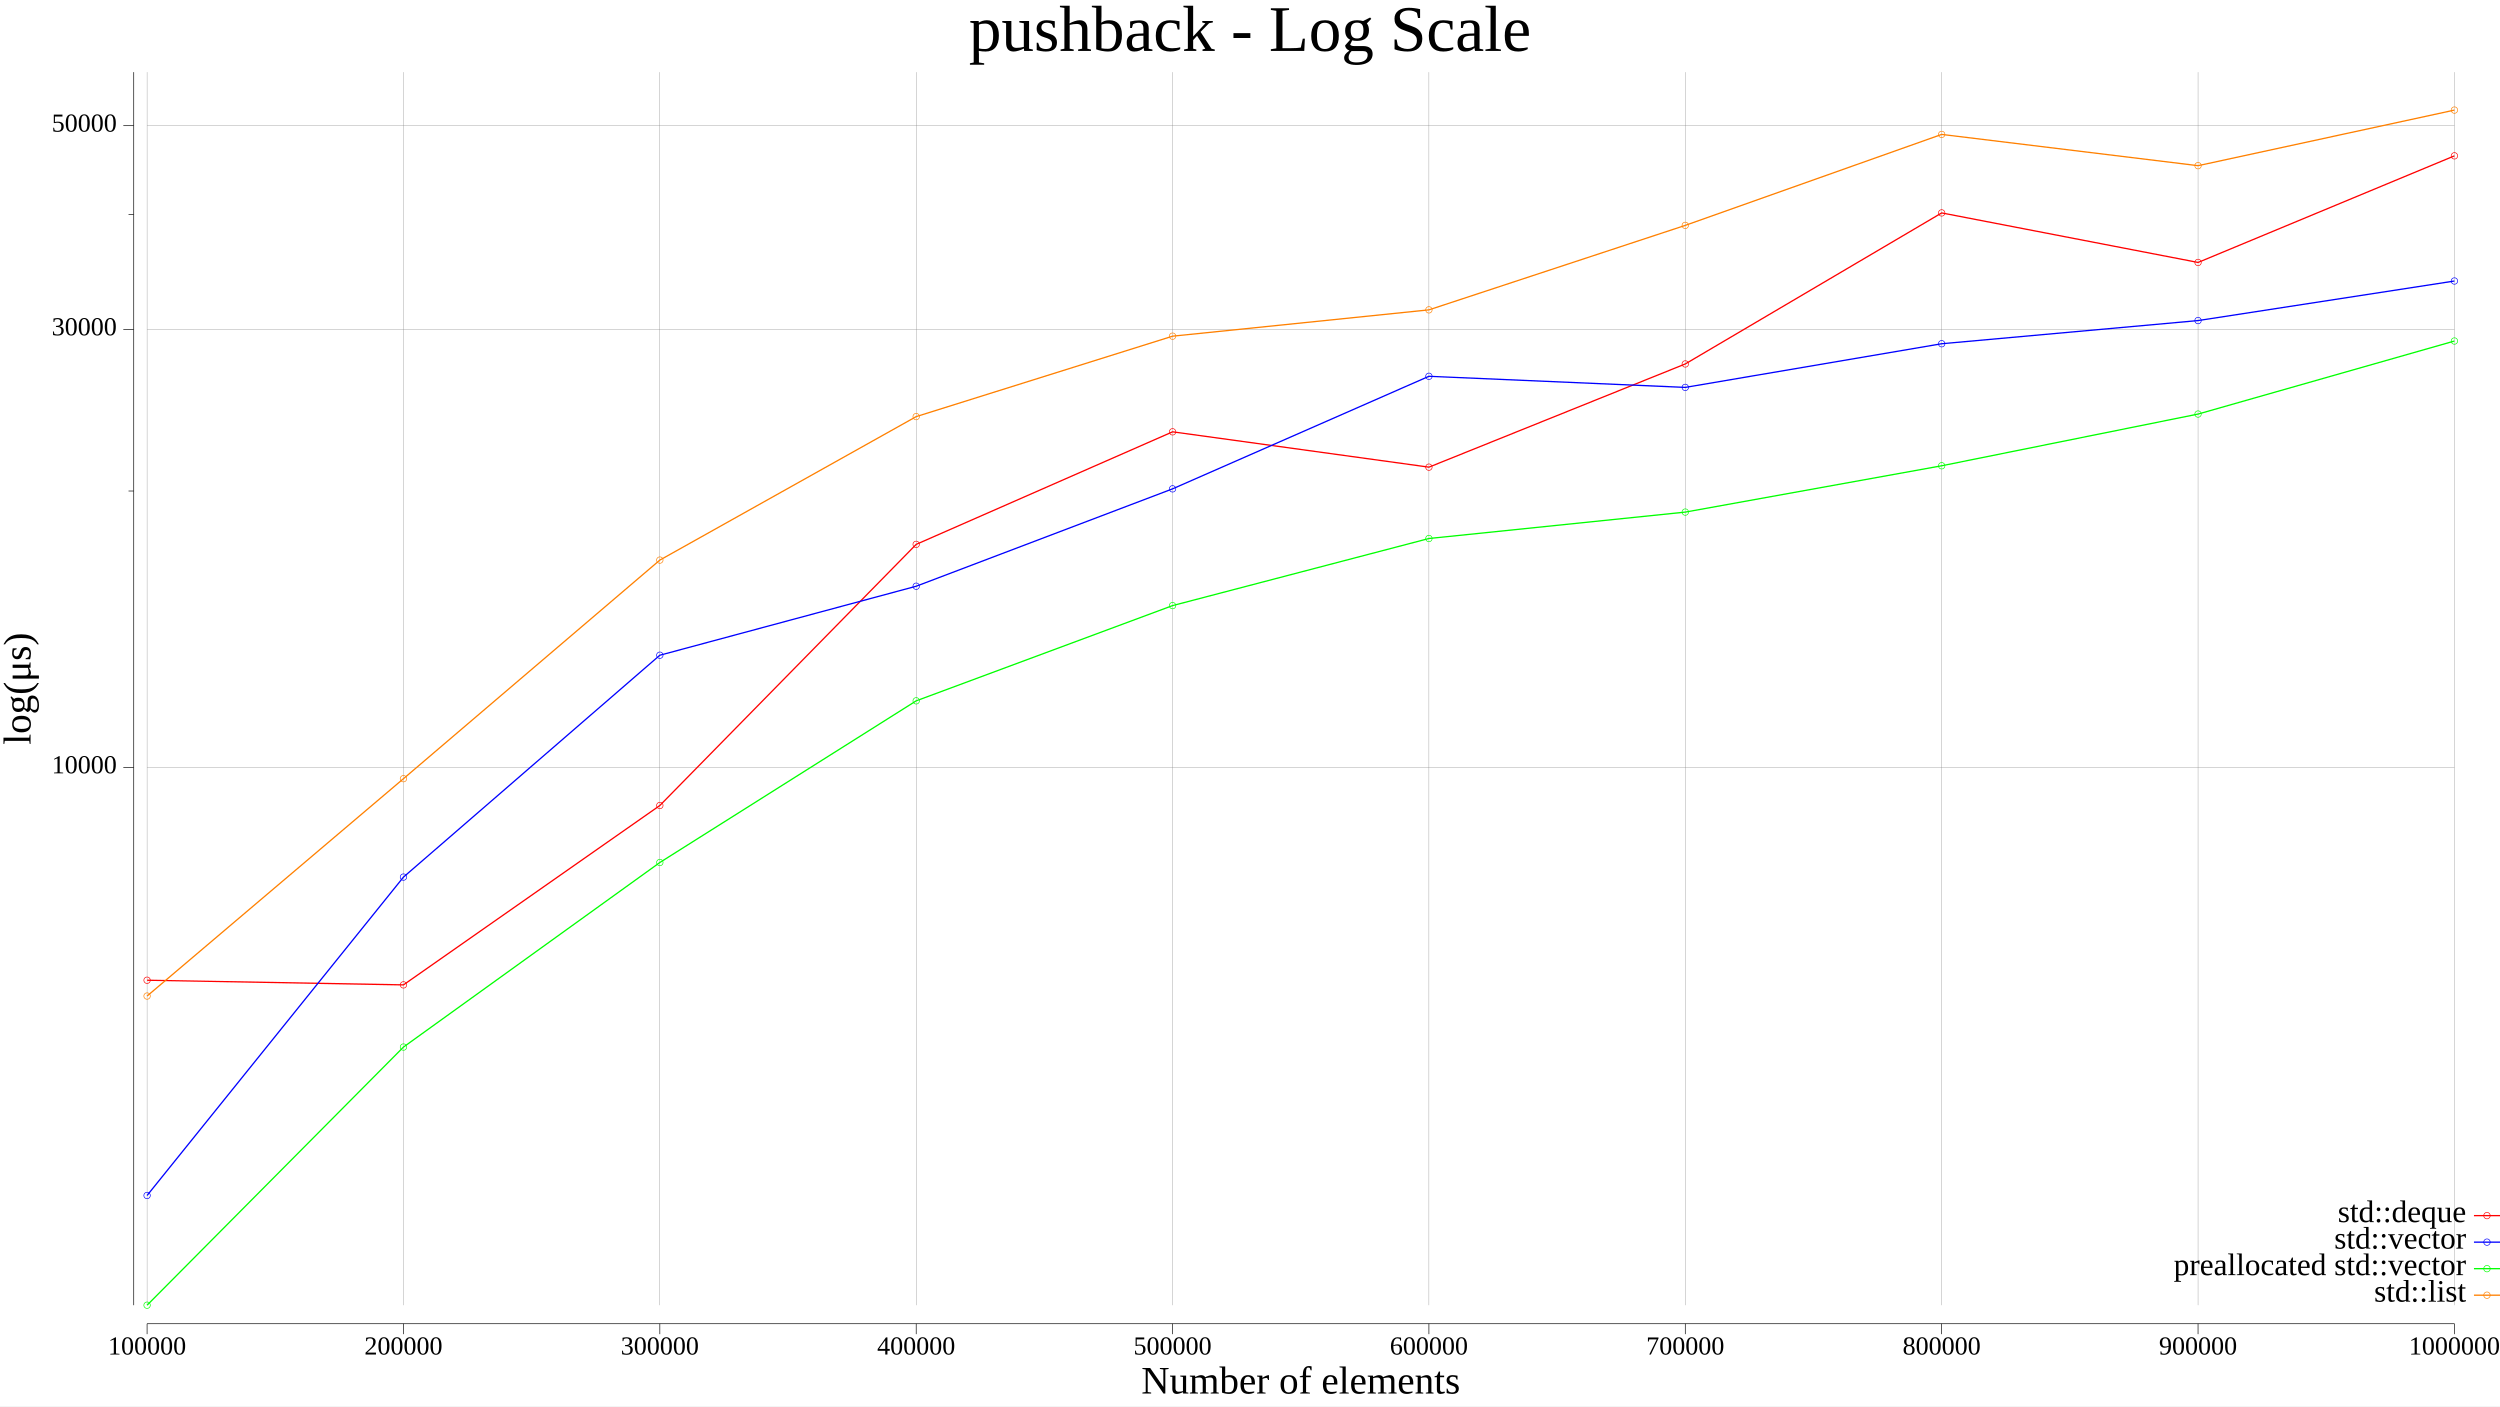
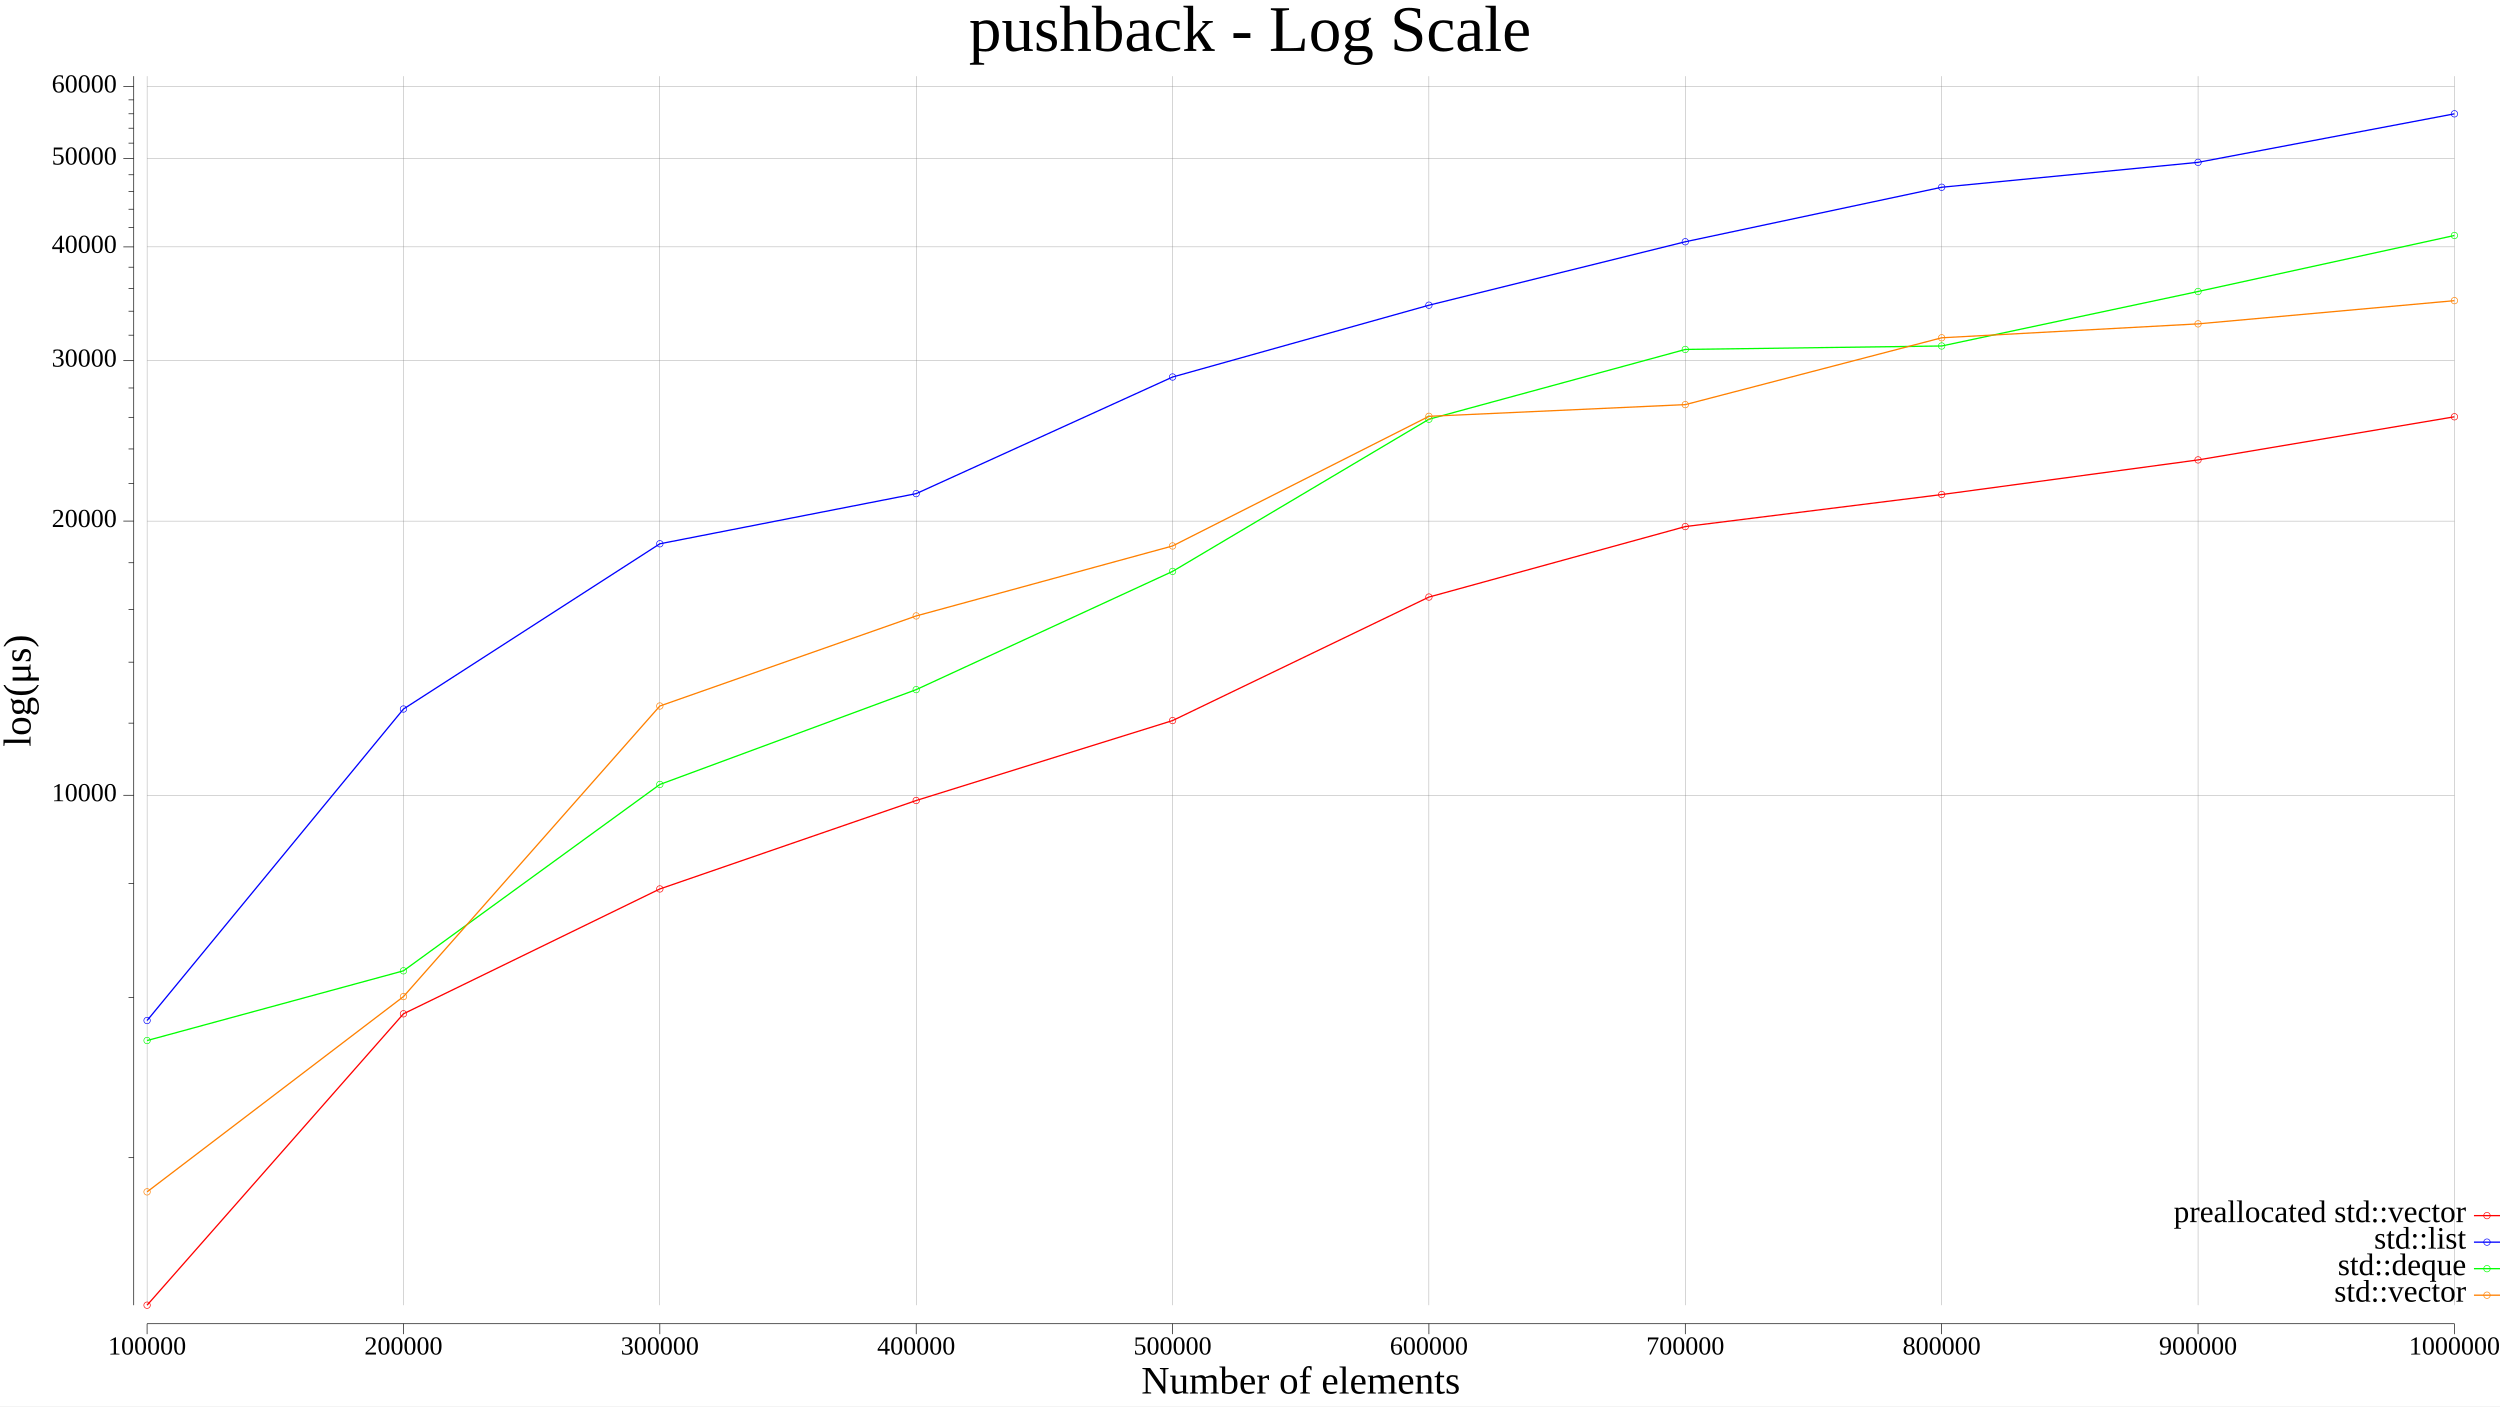
<svg xmlns="http://www.w3.org/2000/svg" width="1920pt" height="1080pt" viewBox="0 0 1920 1080">
  <g transform="scale(1, -1) translate(0, -1080)">
    <path d="M0,0L1920,0L1920,1080L0,1080Z" style="fill:#FFFFFF" />
    <text x="744.09" y="-1040.9" transform="scale(1, -1)" style="font-family:Liberation Serif;font-variant:normal;font-weight:normal;font-style:normal;font-size:50px">pushback - Log Scale</text>
    <text x="876.52" y="-9.756" transform="scale(1, -1)" style="font-family:Liberation Serif;font-variant:normal;font-weight:normal;font-style:normal;font-size:30px">Number of elements</text>
    <text x="82.962" y="-39.727" transform="scale(1, -1)" style="font-family:Liberation Serif;font-variant:normal;font-weight:normal;font-style:normal;font-size:20px">100000</text>
    <text x="279.86" y="-39.727" transform="scale(1, -1)" style="font-family:Liberation Serif;font-variant:normal;font-weight:normal;font-style:normal;font-size:20px">200000</text>
    <text x="476.75" y="-39.727" transform="scale(1, -1)" style="font-family:Liberation Serif;font-variant:normal;font-weight:normal;font-style:normal;font-size:20px">300000</text>
    <text x="673.64" y="-39.727" transform="scale(1, -1)" style="font-family:Liberation Serif;font-variant:normal;font-weight:normal;font-style:normal;font-size:20px">400000</text>
    <text x="870.53" y="-39.727" transform="scale(1, -1)" style="font-family:Liberation Serif;font-variant:normal;font-weight:normal;font-style:normal;font-size:20px">500000</text>
    <text x="1067.4" y="-39.727" transform="scale(1, -1)" style="font-family:Liberation Serif;font-variant:normal;font-weight:normal;font-style:normal;font-size:20px">600000</text>
    <text x="1264.3" y="-39.727" transform="scale(1, -1)" style="font-family:Liberation Serif;font-variant:normal;font-weight:normal;font-style:normal;font-size:20px">700000</text>
    <text x="1461.2" y="-39.727" transform="scale(1, -1)" style="font-family:Liberation Serif;font-variant:normal;font-weight:normal;font-style:normal;font-size:20px">800000</text>
    <text x="1658.1" y="-39.727" transform="scale(1, -1)" style="font-family:Liberation Serif;font-variant:normal;font-weight:normal;font-style:normal;font-size:20px">900000</text>
    <text x="1850" y="-39.727" transform="scale(1, -1)" style="font-family:Liberation Serif;font-variant:normal;font-weight:normal;font-style:normal;font-size:20px">1000000</text>
    <path d="M112.96,55.371L112.96,63.371" style="fill:none;stroke:#000000;stroke-width:0.5" />
    <path d="M309.86,55.371L309.86,63.371" style="fill:none;stroke:#000000;stroke-width:0.5" />
    <path d="M506.75,55.371L506.75,63.371" style="fill:none;stroke:#000000;stroke-width:0.5" />
    <path d="M703.64,55.371L703.64,63.371" style="fill:none;stroke:#000000;stroke-width:0.5" />
    <path d="M900.53,55.371L900.53,63.371" style="fill:none;stroke:#000000;stroke-width:0.5" />
    <path d="M1097.4,55.371L1097.4,63.371" style="fill:none;stroke:#000000;stroke-width:0.5" />
    <path d="M1294.3,55.371L1294.3,63.371" style="fill:none;stroke:#000000;stroke-width:0.5" />
    <path d="M1491.2,55.371L1491.2,63.371" style="fill:none;stroke:#000000;stroke-width:0.5" />
    <path d="M1688.1,55.371L1688.1,63.371" style="fill:none;stroke:#000000;stroke-width:0.5" />
    <path d="M1885,55.371L1885,63.371" style="fill:none;stroke:#000000;stroke-width:0.5" />
    <path d="M112.96,63.371L1885,63.371" style="fill:none;stroke:#000000;stroke-width:0.5" />
    <g transform="rotate(90)">
-       <text x="508.08" y="23.467" transform="scale(1, -1)" style="font-family:Liberation Serif;font-variant:normal;font-weight:normal;font-style:normal;font-size:30px">log(μs)</text>
+       <text x="506.54" y="23.467" transform="scale(1, -1)" style="font-family:Liberation Serif;font-variant:normal;font-weight:normal;font-style:normal;font-size:30px">log(μs)</text>
    </g>
-     <text x="39.712" y="-486.1" transform="scale(1, -1)" style="font-family:Liberation Serif;font-variant:normal;font-weight:normal;font-style:normal;font-size:20px">10000</text>
-     <text x="39.712" y="-822.48" transform="scale(1, -1)" style="font-family:Liberation Serif;font-variant:normal;font-weight:normal;font-style:normal;font-size:20px">30000</text>
-     <text x="39.712" y="-978.9" transform="scale(1, -1)" style="font-family:Liberation Serif;font-variant:normal;font-weight:normal;font-style:normal;font-size:20px">50000</text>
-     <path d="M94.712,490.67L102.71,490.67" style="fill:none;stroke:#000000;stroke-width:0.5" />
-     <path d="M94.712,827.05L102.71,827.05" style="fill:none;stroke:#000000;stroke-width:0.5" />
-     <path d="M94.712,983.47L102.71,983.47" style="fill:none;stroke:#000000;stroke-width:0.5" />
-     <path d="M98.712,702.9L102.71,702.9" style="fill:none;stroke:#000000;stroke-width:0.5" />
-     <path d="M98.712,915.14L102.71,915.14" style="fill:none;stroke:#000000;stroke-width:0.5" />
-     <path d="M102.71,77.61L102.71,1024.6" style="fill:none;stroke:#000000;stroke-width:0.5" />
-     <path d="M112.96,77.61L112.96,1024.6" style="fill:none;stroke:#808080;stroke-width:0.25" />
-     <path d="M309.86,77.61L309.86,1024.6" style="fill:none;stroke:#808080;stroke-width:0.25" />
-     <path d="M506.75,77.61L506.75,1024.6" style="fill:none;stroke:#808080;stroke-width:0.25" />
-     <path d="M703.64,77.61L703.64,1024.6" style="fill:none;stroke:#808080;stroke-width:0.25" />
-     <path d="M900.53,77.61L900.53,1024.6" style="fill:none;stroke:#808080;stroke-width:0.25" />
-     <path d="M1097.4,77.61L1097.4,1024.6" style="fill:none;stroke:#808080;stroke-width:0.25" />
-     <path d="M1294.3,77.61L1294.3,1024.6" style="fill:none;stroke:#808080;stroke-width:0.25" />
-     <path d="M1491.2,77.61L1491.2,1024.6" style="fill:none;stroke:#808080;stroke-width:0.25" />
-     <path d="M1688.1,77.61L1688.1,1024.6" style="fill:none;stroke:#808080;stroke-width:0.25" />
-     <path d="M1885,77.61L1885,1024.6" style="fill:none;stroke:#808080;stroke-width:0.25" />
-     <path d="M112.96,490.67L1885,490.67" style="fill:none;stroke:#808080;stroke-width:0.25" />
-     <path d="M112.96,827.05L1885,827.05" style="fill:none;stroke:#808080;stroke-width:0.25" />
-     <path d="M112.96,983.47L1885,983.47" style="fill:none;stroke:#808080;stroke-width:0.25" />
-     <path d="M112.96,327.18L309.86,323.61L506.75,461.38L703.64,661.93L900.53,748.36L1097.4,721.22L1294.3,800.49L1491.2,916.48L1688.1,878.44L1885,960.31" style="fill:none;stroke:#FF0000" />
-     <path d="M115.46,327.18A2.5,2.5 0 1 1 110.46,327.18A2.5,2.5 0 1 1 115.46,327.18Z" style="fill:none;stroke:#FF0000;stroke-width:0.5" />
-     <path d="M312.36,323.61A2.5,2.5 0 1 1 307.36,323.61A2.5,2.5 0 1 1 312.36,323.61Z" style="fill:none;stroke:#FF0000;stroke-width:0.5" />
-     <path d="M509.25,461.38A2.5,2.5 0 1 1 504.25,461.38A2.5,2.5 0 1 1 509.25,461.38Z" style="fill:none;stroke:#FF0000;stroke-width:0.5" />
-     <path d="M706.14,661.93A2.5,2.5 0 1 1 701.14,661.93A2.5,2.5 0 1 1 706.14,661.93Z" style="fill:none;stroke:#FF0000;stroke-width:0.5" />
-     <path d="M903.03,748.36A2.5,2.5 0 1 1 898.03,748.36A2.5,2.5 0 1 1 903.03,748.36Z" style="fill:none;stroke:#FF0000;stroke-width:0.5" />
-     <path d="M1099.9,721.22A2.5,2.5 0 1 1 1094.9,721.22A2.5,2.5 0 1 1 1099.9,721.22Z" style="fill:none;stroke:#FF0000;stroke-width:0.5" />
-     <path d="M1296.8,800.49A2.5,2.5 0 1 1 1291.8,800.49A2.5,2.5 0 1 1 1296.8,800.49Z" style="fill:none;stroke:#FF0000;stroke-width:0.5" />
-     <path d="M1493.7,916.48A2.5,2.5 0 1 1 1488.7,916.48A2.5,2.5 0 1 1 1493.7,916.48Z" style="fill:none;stroke:#FF0000;stroke-width:0.5" />
-     <path d="M1690.6,878.44A2.5,2.5 0 1 1 1685.6,878.44A2.5,2.5 0 1 1 1690.6,878.44Z" style="fill:none;stroke:#FF0000;stroke-width:0.5" />
-     <path d="M1887.5,960.31A2.5,2.5 0 1 1 1882.5,960.31A2.5,2.5 0 1 1 1887.5,960.31Z" style="fill:none;stroke:#FF0000;stroke-width:0.5" />
-     <path d="M112.96,161.87L309.86,406.39L506.75,576.79L703.64,629.78L900.53,704.57L1097.4,791L1294.3,782.48L1491.2,816.01L1688.1,833.8L1885,864.18" style="fill:none;stroke:#0000FF" />
-     <path d="M115.46,161.87A2.5,2.5 0 1 1 110.46,161.87A2.5,2.5 0 1 1 115.46,161.87Z" style="fill:none;stroke:#0000FF;stroke-width:0.5" />
-     <path d="M312.36,406.39A2.5,2.5 0 1 1 307.36,406.39A2.5,2.5 0 1 1 312.36,406.39Z" style="fill:none;stroke:#0000FF;stroke-width:0.5" />
-     <path d="M509.25,576.79A2.5,2.5 0 1 1 504.25,576.79A2.5,2.5 0 1 1 509.25,576.79Z" style="fill:none;stroke:#0000FF;stroke-width:0.5" />
-     <path d="M706.14,629.78A2.5,2.5 0 1 1 701.14,629.78A2.5,2.5 0 1 1 706.14,629.78Z" style="fill:none;stroke:#0000FF;stroke-width:0.5" />
-     <path d="M903.03,704.57A2.5,2.5 0 1 1 898.03,704.57A2.5,2.5 0 1 1 903.03,704.57Z" style="fill:none;stroke:#0000FF;stroke-width:0.5" />
-     <path d="M1099.9,791A2.5,2.5 0 1 1 1094.9,791A2.5,2.5 0 1 1 1099.9,791Z" style="fill:none;stroke:#0000FF;stroke-width:0.5" />
-     <path d="M1296.8,782.48A2.5,2.5 0 1 1 1291.8,782.48A2.5,2.5 0 1 1 1296.8,782.48Z" style="fill:none;stroke:#0000FF;stroke-width:0.5" />
-     <path d="M1493.7,816.01A2.5,2.5 0 1 1 1488.7,816.01A2.5,2.5 0 1 1 1493.7,816.01Z" style="fill:none;stroke:#0000FF;stroke-width:0.5" />
-     <path d="M1690.6,833.8A2.5,2.5 0 1 1 1685.6,833.8A2.5,2.5 0 1 1 1690.6,833.8Z" style="fill:none;stroke:#0000FF;stroke-width:0.5" />
-     <path d="M1887.5,864.18A2.5,2.5 0 1 1 1882.5,864.18A2.5,2.5 0 1 1 1887.5,864.18Z" style="fill:none;stroke:#0000FF;stroke-width:0.5" />
-     <path d="M112.96,77.61L309.86,275.85L506.75,417.6L703.64,541.76L900.53,614.9L1097.4,666.43L1294.3,686.71L1491.2,722.29L1688.1,762L1885,818.09" style="fill:none;stroke:#00FF00" />
-     <path d="M115.46,77.61A2.5,2.5 0 1 1 110.46,77.61A2.5,2.5 0 1 1 115.46,77.61Z" style="fill:none;stroke:#00FF00;stroke-width:0.5" />
-     <path d="M312.36,275.85A2.5,2.5 0 1 1 307.36,275.85A2.5,2.5 0 1 1 312.36,275.85Z" style="fill:none;stroke:#00FF00;stroke-width:0.5" />
-     <path d="M509.25,417.6A2.5,2.5 0 1 1 504.25,417.6A2.5,2.5 0 1 1 509.25,417.6Z" style="fill:none;stroke:#00FF00;stroke-width:0.5" />
-     <path d="M706.14,541.76A2.5,2.5 0 1 1 701.14,541.76A2.5,2.5 0 1 1 706.14,541.76Z" style="fill:none;stroke:#00FF00;stroke-width:0.5" />
-     <path d="M903.03,614.9A2.5,2.5 0 1 1 898.03,614.9A2.5,2.5 0 1 1 903.03,614.9Z" style="fill:none;stroke:#00FF00;stroke-width:0.5" />
-     <path d="M1099.9,666.43A2.5,2.5 0 1 1 1094.9,666.43A2.5,2.5 0 1 1 1099.9,666.43Z" style="fill:none;stroke:#00FF00;stroke-width:0.5" />
-     <path d="M1296.8,686.71A2.5,2.5 0 1 1 1291.8,686.71A2.5,2.5 0 1 1 1296.8,686.71Z" style="fill:none;stroke:#00FF00;stroke-width:0.5" />
-     <path d="M1493.7,722.29A2.5,2.5 0 1 1 1488.7,722.29A2.5,2.5 0 1 1 1493.7,722.29Z" style="fill:none;stroke:#00FF00;stroke-width:0.5" />
-     <path d="M1690.6,762A2.5,2.5 0 1 1 1685.6,762A2.5,2.5 0 1 1 1690.6,762Z" style="fill:none;stroke:#00FF00;stroke-width:0.5" />
-     <path d="M1887.5,818.09A2.5,2.5 0 1 1 1882.5,818.09A2.5,2.5 0 1 1 1887.5,818.09Z" style="fill:none;stroke:#00FF00;stroke-width:0.5" />
-     <path d="M112.96,315.04L309.86,481.97L506.75,649.85L703.64,760.05L900.53,821.82L1097.4,842.03L1294.3,906.92L1491.2,976.77L1688.1,952.76L1885,995.45" style="fill:none;stroke:#FF8000" />
-     <path d="M115.46,315.04A2.5,2.5 0 1 1 110.46,315.04A2.5,2.5 0 1 1 115.46,315.04Z" style="fill:none;stroke:#FF8000;stroke-width:0.5" />
-     <path d="M312.36,481.97A2.5,2.5 0 1 1 307.36,481.97A2.5,2.5 0 1 1 312.36,481.97Z" style="fill:none;stroke:#FF8000;stroke-width:0.5" />
-     <path d="M509.25,649.85A2.5,2.5 0 1 1 504.25,649.85A2.5,2.5 0 1 1 509.25,649.85Z" style="fill:none;stroke:#FF8000;stroke-width:0.5" />
-     <path d="M706.14,760.05A2.5,2.5 0 1 1 701.14,760.05A2.5,2.5 0 1 1 706.14,760.05Z" style="fill:none;stroke:#FF8000;stroke-width:0.5" />
-     <path d="M903.03,821.82A2.5,2.5 0 1 1 898.03,821.82A2.5,2.5 0 1 1 903.03,821.82Z" style="fill:none;stroke:#FF8000;stroke-width:0.5" />
-     <path d="M1099.9,842.03A2.5,2.5 0 1 1 1094.9,842.03A2.5,2.5 0 1 1 1099.9,842.03Z" style="fill:none;stroke:#FF8000;stroke-width:0.5" />
-     <path d="M1296.8,906.92A2.5,2.5 0 1 1 1291.8,906.92A2.5,2.5 0 1 1 1296.8,906.92Z" style="fill:none;stroke:#FF8000;stroke-width:0.5" />
-     <path d="M1493.7,976.77A2.5,2.5 0 1 1 1488.7,976.77A2.5,2.5 0 1 1 1493.7,976.77Z" style="fill:none;stroke:#FF8000;stroke-width:0.5" />
-     <path d="M1690.6,952.76A2.5,2.5 0 1 1 1685.6,952.76A2.5,2.5 0 1 1 1690.6,952.76Z" style="fill:none;stroke:#FF8000;stroke-width:0.5" />
-     <path d="M1887.5,995.45A2.5,2.5 0 1 1 1882.5,995.45A2.5,2.5 0 1 1 1887.5,995.45Z" style="fill:none;stroke:#FF8000;stroke-width:0.5" />
+     <text x="39.712" y="-464.67" transform="scale(1, -1)" style="font-family:Liberation Serif;font-variant:normal;font-weight:normal;font-style:normal;font-size:20px">10000</text>
+     <text x="39.712" y="-675.24" transform="scale(1, -1)" style="font-family:Liberation Serif;font-variant:normal;font-weight:normal;font-style:normal;font-size:20px">20000</text>
+     <text x="39.712" y="-798.42" transform="scale(1, -1)" style="font-family:Liberation Serif;font-variant:normal;font-weight:normal;font-style:normal;font-size:20px">30000</text>
+     <text x="39.712" y="-885.81" transform="scale(1, -1)" style="font-family:Liberation Serif;font-variant:normal;font-weight:normal;font-style:normal;font-size:20px">40000</text>
+     <text x="39.712" y="-953.6" transform="scale(1, -1)" style="font-family:Liberation Serif;font-variant:normal;font-weight:normal;font-style:normal;font-size:20px">50000</text>
+     <text x="39.712" y="-1009" transform="scale(1, -1)" style="font-family:Liberation Serif;font-variant:normal;font-weight:normal;font-style:normal;font-size:20px">60000</text>
+     <path d="M94.712,469.24L102.71,469.24" style="fill:none;stroke:#000000;stroke-width:0.5" />
+     <path d="M94.712,679.81L102.71,679.81" style="fill:none;stroke:#000000;stroke-width:0.5" />
+     <path d="M94.712,802.99L102.71,802.99" style="fill:none;stroke:#000000;stroke-width:0.5" />
+     <path d="M94.712,890.38L102.71,890.38" style="fill:none;stroke:#000000;stroke-width:0.5" />
+     <path d="M94.712,958.17L102.71,958.17" style="fill:none;stroke:#000000;stroke-width:0.5" />
+     <path d="M94.712,1013.6L102.71,1013.6" style="fill:none;stroke:#000000;stroke-width:0.5" />
+     <path d="M98.712,190.89L102.71,190.89" style="fill:none;stroke:#000000;stroke-width:0.5" />
+     <path d="M98.712,314.06L102.71,314.06" style="fill:none;stroke:#000000;stroke-width:0.5" />
+     <path d="M98.712,401.45L102.71,401.45" style="fill:none;stroke:#000000;stroke-width:0.5" />
+     <path d="M98.712,524.63L102.71,524.63" style="fill:none;stroke:#000000;stroke-width:0.5" />
+     <path d="M98.712,571.46L102.71,571.46" style="fill:none;stroke:#000000;stroke-width:0.5" />
+     <path d="M98.712,612.02L102.71,612.02" style="fill:none;stroke:#000000;stroke-width:0.5" />
+     <path d="M98.712,647.8L102.71,647.8" style="fill:none;stroke:#000000;stroke-width:0.5" />
+     <path d="M98.712,708.76L102.71,708.76" style="fill:none;stroke:#000000;stroke-width:0.5" />
+     <path d="M98.712,735.2L102.71,735.2" style="fill:none;stroke:#000000;stroke-width:0.5" />
+     <path d="M98.712,759.51L102.71,759.51" style="fill:none;stroke:#000000;stroke-width:0.5" />
+     <path d="M98.712,782.03L102.71,782.03" style="fill:none;stroke:#000000;stroke-width:0.5" />
+     <path d="M98.712,822.59L102.71,822.59" style="fill:none;stroke:#000000;stroke-width:0.5" />
+     <path d="M98.712,841.01L102.71,841.01" style="fill:none;stroke:#000000;stroke-width:0.5" />
+     <path d="M98.712,858.37L102.71,858.37" style="fill:none;stroke:#000000;stroke-width:0.5" />
+     <path d="M98.712,874.8L102.71,874.8" style="fill:none;stroke:#000000;stroke-width:0.5" />
+     <path d="M98.712,905.2L102.71,905.2" style="fill:none;stroke:#000000;stroke-width:0.5" />
+     <path d="M98.712,919.33L102.71,919.33" style="fill:none;stroke:#000000;stroke-width:0.5" />
+     <path d="M98.712,932.84L102.71,932.84" style="fill:none;stroke:#000000;stroke-width:0.5" />
+     <path d="M98.712,945.77L102.71,945.77" style="fill:none;stroke:#000000;stroke-width:0.5" />
+     <path d="M98.712,970.08L102.71,970.08" style="fill:none;stroke:#000000;stroke-width:0.5" />
+     <path d="M98.712,981.55L102.71,981.55" style="fill:none;stroke:#000000;stroke-width:0.5" />
+     <path d="M98.712,992.6L102.71,992.6" style="fill:none;stroke:#000000;stroke-width:0.5" />
+     <path d="M98.712,1003.3L102.71,1003.3" style="fill:none;stroke:#000000;stroke-width:0.5" />
+     <path d="M102.71,77.61L102.71,1021.5" style="fill:none;stroke:#000000;stroke-width:0.5" />
+     <path d="M112.96,77.61L112.96,1021.5" style="fill:none;stroke:#808080;stroke-width:0.25" />
+     <path d="M309.86,77.61L309.86,1021.5" style="fill:none;stroke:#808080;stroke-width:0.25" />
+     <path d="M506.75,77.61L506.75,1021.5" style="fill:none;stroke:#808080;stroke-width:0.25" />
+     <path d="M703.64,77.61L703.64,1021.5" style="fill:none;stroke:#808080;stroke-width:0.25" />
+     <path d="M900.53,77.61L900.53,1021.5" style="fill:none;stroke:#808080;stroke-width:0.25" />
+     <path d="M1097.4,77.61L1097.4,1021.5" style="fill:none;stroke:#808080;stroke-width:0.25" />
+     <path d="M1294.3,77.61L1294.3,1021.5" style="fill:none;stroke:#808080;stroke-width:0.25" />
+     <path d="M1491.2,77.61L1491.2,1021.5" style="fill:none;stroke:#808080;stroke-width:0.25" />
+     <path d="M1688.1,77.61L1688.1,1021.5" style="fill:none;stroke:#808080;stroke-width:0.25" />
+     <path d="M1885,77.61L1885,1021.5" style="fill:none;stroke:#808080;stroke-width:0.25" />
+     <path d="M112.96,469.24L1885,469.24" style="fill:none;stroke:#808080;stroke-width:0.25" />
+     <path d="M112.96,679.81L1885,679.81" style="fill:none;stroke:#808080;stroke-width:0.25" />
+     <path d="M112.96,802.99L1885,802.99" style="fill:none;stroke:#808080;stroke-width:0.25" />
+     <path d="M112.96,890.38L1885,890.38" style="fill:none;stroke:#808080;stroke-width:0.25" />
+     <path d="M112.96,958.17L1885,958.17" style="fill:none;stroke:#808080;stroke-width:0.25" />
+     <path d="M112.96,1013.6L1885,1013.6" style="fill:none;stroke:#808080;stroke-width:0.25" />
+     <path d="M112.96,77.61L309.86,301.4L506.75,397.29L703.64,465.21L900.53,526.6L1097.4,621.46L1294.3,675.59L1491.2,700.18L1688.1,726.79L1885,759.91" style="fill:none;stroke:#FF0000" />
+     <path d="M115.46,77.61A2.5,2.5 0 1 1 110.46,77.61A2.5,2.5 0 1 1 115.46,77.61Z" style="fill:none;stroke:#FF0000;stroke-width:0.5" />
+     <path d="M312.36,301.4A2.5,2.5 0 1 1 307.36,301.4A2.5,2.5 0 1 1 312.36,301.4Z" style="fill:none;stroke:#FF0000;stroke-width:0.5" />
+     <path d="M509.25,397.29A2.5,2.5 0 1 1 504.25,397.29A2.5,2.5 0 1 1 509.25,397.29Z" style="fill:none;stroke:#FF0000;stroke-width:0.5" />
+     <path d="M706.14,465.21A2.5,2.5 0 1 1 701.14,465.21A2.5,2.5 0 1 1 706.14,465.21Z" style="fill:none;stroke:#FF0000;stroke-width:0.5" />
+     <path d="M903.03,526.6A2.5,2.5 0 1 1 898.03,526.6A2.5,2.5 0 1 1 903.03,526.6Z" style="fill:none;stroke:#FF0000;stroke-width:0.5" />
+     <path d="M1099.9,621.46A2.5,2.5 0 1 1 1094.9,621.46A2.5,2.5 0 1 1 1099.9,621.46Z" style="fill:none;stroke:#FF0000;stroke-width:0.5" />
+     <path d="M1296.8,675.59A2.5,2.5 0 1 1 1291.8,675.59A2.5,2.5 0 1 1 1296.8,675.59Z" style="fill:none;stroke:#FF0000;stroke-width:0.5" />
+     <path d="M1493.7,700.18A2.5,2.5 0 1 1 1488.7,700.18A2.5,2.5 0 1 1 1493.7,700.18Z" style="fill:none;stroke:#FF0000;stroke-width:0.5" />
+     <path d="M1690.6,726.79A2.5,2.5 0 1 1 1685.6,726.79A2.5,2.5 0 1 1 1690.6,726.79Z" style="fill:none;stroke:#FF0000;stroke-width:0.5" />
+     <path d="M1887.5,759.91A2.5,2.5 0 1 1 1882.5,759.91A2.5,2.5 0 1 1 1887.5,759.91Z" style="fill:none;stroke:#FF0000;stroke-width:0.5" />
+     <path d="M112.96,296.23L309.86,535.47L506.75,662.38L703.64,700.89L900.53,790.45L1097.4,845.6L1294.3,894.33L1491.2,936.19L1688.1,955.32L1885,992.59" style="fill:none;stroke:#0000FF" />
+     <path d="M115.46,296.23A2.5,2.5 0 1 1 110.46,296.23A2.5,2.5 0 1 1 115.46,296.23Z" style="fill:none;stroke:#0000FF;stroke-width:0.5" />
+     <path d="M312.36,535.47A2.5,2.5 0 1 1 307.36,535.47A2.5,2.5 0 1 1 312.36,535.47Z" style="fill:none;stroke:#0000FF;stroke-width:0.5" />
+     <path d="M509.25,662.38A2.5,2.5 0 1 1 504.25,662.38A2.5,2.5 0 1 1 509.25,662.38Z" style="fill:none;stroke:#0000FF;stroke-width:0.5" />
+     <path d="M706.14,700.89A2.5,2.5 0 1 1 701.14,700.89A2.5,2.5 0 1 1 706.14,700.89Z" style="fill:none;stroke:#0000FF;stroke-width:0.5" />
+     <path d="M903.03,790.45A2.5,2.5 0 1 1 898.03,790.45A2.5,2.5 0 1 1 903.03,790.45Z" style="fill:none;stroke:#0000FF;stroke-width:0.5" />
+     <path d="M1099.9,845.6A2.5,2.5 0 1 1 1094.9,845.6A2.5,2.5 0 1 1 1099.9,845.6Z" style="fill:none;stroke:#0000FF;stroke-width:0.5" />
+     <path d="M1296.8,894.33A2.5,2.5 0 1 1 1291.8,894.33A2.5,2.5 0 1 1 1296.8,894.33Z" style="fill:none;stroke:#0000FF;stroke-width:0.5" />
+     <path d="M1493.7,936.19A2.5,2.5 0 1 1 1488.7,936.19A2.5,2.5 0 1 1 1493.7,936.19Z" style="fill:none;stroke:#0000FF;stroke-width:0.5" />
+     <path d="M1690.6,955.32A2.5,2.5 0 1 1 1685.6,955.32A2.5,2.5 0 1 1 1690.6,955.32Z" style="fill:none;stroke:#0000FF;stroke-width:0.5" />
+     <path d="M1887.5,992.59A2.5,2.5 0 1 1 1882.5,992.59A2.5,2.5 0 1 1 1887.5,992.59Z" style="fill:none;stroke:#0000FF;stroke-width:0.5" />
+     <path d="M112.96,280.87L309.86,334.42L506.75,477.54L703.64,550.37L900.53,641.17L1097.4,758.03L1294.3,811.63L1491.2,814.28L1688.1,856.13L1885,899.15" style="fill:none;stroke:#00FF00" />
+     <path d="M115.46,280.87A2.5,2.5 0 1 1 110.46,280.87A2.5,2.5 0 1 1 115.46,280.87Z" style="fill:none;stroke:#00FF00;stroke-width:0.5" />
+     <path d="M312.36,334.42A2.5,2.5 0 1 1 307.36,334.42A2.5,2.5 0 1 1 312.36,334.42Z" style="fill:none;stroke:#00FF00;stroke-width:0.5" />
+     <path d="M509.25,477.54A2.5,2.5 0 1 1 504.25,477.54A2.5,2.5 0 1 1 509.25,477.54Z" style="fill:none;stroke:#00FF00;stroke-width:0.5" />
+     <path d="M706.14,550.37A2.5,2.5 0 1 1 701.14,550.37A2.5,2.5 0 1 1 706.14,550.37Z" style="fill:none;stroke:#00FF00;stroke-width:0.5" />
+     <path d="M903.03,641.17A2.5,2.5 0 1 1 898.03,641.17A2.5,2.5 0 1 1 903.03,641.17Z" style="fill:none;stroke:#00FF00;stroke-width:0.5" />
+     <path d="M1099.9,758.03A2.5,2.5 0 1 1 1094.9,758.03A2.5,2.5 0 1 1 1099.9,758.03Z" style="fill:none;stroke:#00FF00;stroke-width:0.5" />
+     <path d="M1296.8,811.63A2.5,2.5 0 1 1 1291.8,811.63A2.5,2.5 0 1 1 1296.8,811.63Z" style="fill:none;stroke:#00FF00;stroke-width:0.5" />
+     <path d="M1493.7,814.28A2.5,2.5 0 1 1 1488.7,814.28A2.5,2.5 0 1 1 1493.7,814.28Z" style="fill:none;stroke:#00FF00;stroke-width:0.5" />
+     <path d="M1690.6,856.13A2.5,2.5 0 1 1 1685.6,856.13A2.5,2.5 0 1 1 1690.6,856.13Z" style="fill:none;stroke:#00FF00;stroke-width:0.5" />
+     <path d="M1887.5,899.15A2.5,2.5 0 1 1 1882.5,899.15A2.5,2.5 0 1 1 1887.5,899.15Z" style="fill:none;stroke:#00FF00;stroke-width:0.5" />
+     <path d="M112.96,164.65L309.86,314.62L506.75,537.78L703.64,606.97L900.53,660.71L1097.4,760.26L1294.3,769.25L1491.2,820.58L1688.1,831.27L1885,849.1" style="fill:none;stroke:#FF8000" />
+     <path d="M115.46,164.65A2.5,2.5 0 1 1 110.46,164.65A2.5,2.5 0 1 1 115.46,164.65Z" style="fill:none;stroke:#FF8000;stroke-width:0.5" />
+     <path d="M312.36,314.62A2.5,2.5 0 1 1 307.36,314.62A2.5,2.5 0 1 1 312.36,314.62Z" style="fill:none;stroke:#FF8000;stroke-width:0.5" />
+     <path d="M509.25,537.78A2.5,2.5 0 1 1 504.25,537.78A2.5,2.5 0 1 1 509.25,537.78Z" style="fill:none;stroke:#FF8000;stroke-width:0.5" />
+     <path d="M706.14,606.97A2.5,2.5 0 1 1 701.14,606.97A2.5,2.5 0 1 1 706.14,606.97Z" style="fill:none;stroke:#FF8000;stroke-width:0.5" />
+     <path d="M903.03,660.71A2.5,2.5 0 1 1 898.03,660.71A2.5,2.5 0 1 1 903.03,660.71Z" style="fill:none;stroke:#FF8000;stroke-width:0.5" />
+     <path d="M1099.9,760.26A2.5,2.5 0 1 1 1094.9,760.26A2.5,2.5 0 1 1 1099.9,760.26Z" style="fill:none;stroke:#FF8000;stroke-width:0.5" />
+     <path d="M1296.8,769.25A2.5,2.5 0 1 1 1291.8,769.25A2.5,2.5 0 1 1 1296.8,769.25Z" style="fill:none;stroke:#FF8000;stroke-width:0.5" />
+     <path d="M1493.7,820.58A2.5,2.5 0 1 1 1488.7,820.58A2.5,2.5 0 1 1 1493.7,820.58Z" style="fill:none;stroke:#FF8000;stroke-width:0.5" />
+     <path d="M1690.6,831.27A2.5,2.5 0 1 1 1685.6,831.27A2.5,2.5 0 1 1 1690.6,831.27Z" style="fill:none;stroke:#FF8000;stroke-width:0.5" />
+     <path d="M1887.5,849.1A2.5,2.5 0 1 1 1882.5,849.1A2.5,2.5 0 1 1 1887.5,849.1Z" style="fill:none;stroke:#FF8000;stroke-width:0.5" />
    <path d="M1900,146.4L1920,146.4" style="fill:none;stroke:#FF0000" />
    <path d="M1912.5,146.4A2.5,2.5 0 1 1 1907.5,146.4A2.5,2.5 0 1 1 1912.5,146.4Z" style="fill:none;stroke:#FF0000;stroke-width:0.5" />
-     <text x="1795.4" y="-141.42" transform="scale(1, -1)" style="font-family:Liberation Serif;font-variant:normal;font-weight:normal;font-style:normal;font-size:24px">std::deque</text>
+     <text x="1669.4" y="-141.42" transform="scale(1, -1)" style="font-family:Liberation Serif;font-variant:normal;font-weight:normal;font-style:normal;font-size:24px">preallocated std::vector</text>
    <path d="M1900,126.03L1920,126.03" style="fill:none;stroke:#0000FF" />
    <path d="M1912.5,126.03A2.5,2.5 0 1 1 1907.5,126.03A2.5,2.5 0 1 1 1912.5,126.03Z" style="fill:none;stroke:#0000FF;stroke-width:0.5" />
-     <text x="1792.7" y="-121.05" transform="scale(1, -1)" style="font-family:Liberation Serif;font-variant:normal;font-weight:normal;font-style:normal;font-size:24px">std::vector</text>
+     <text x="1823.3" y="-121.05" transform="scale(1, -1)" style="font-family:Liberation Serif;font-variant:normal;font-weight:normal;font-style:normal;font-size:24px">std::list</text>
    <path d="M1900,105.66L1920,105.66" style="fill:none;stroke:#00FF00" />
    <path d="M1912.5,105.66A2.5,2.5 0 1 1 1907.5,105.66A2.5,2.5 0 1 1 1912.5,105.66Z" style="fill:none;stroke:#00FF00;stroke-width:0.5" />
-     <text x="1669.4" y="-100.69" transform="scale(1, -1)" style="font-family:Liberation Serif;font-variant:normal;font-weight:normal;font-style:normal;font-size:24px">preallocated std::vector</text>
+     <text x="1795.4" y="-100.69" transform="scale(1, -1)" style="font-family:Liberation Serif;font-variant:normal;font-weight:normal;font-style:normal;font-size:24px">std::deque</text>
    <path d="M1900,85.294L1920,85.294" style="fill:none;stroke:#FF8000" />
    <path d="M1912.5,85.294A2.5,2.5 0 1 1 1907.5,85.294A2.5,2.5 0 1 1 1912.5,85.294Z" style="fill:none;stroke:#FF8000;stroke-width:0.5" />
-     <text x="1823.3" y="-80.319" transform="scale(1, -1)" style="font-family:Liberation Serif;font-variant:normal;font-weight:normal;font-style:normal;font-size:24px">std::list</text>
+     <text x="1792.7" y="-80.319" transform="scale(1, -1)" style="font-family:Liberation Serif;font-variant:normal;font-weight:normal;font-style:normal;font-size:24px">std::vector</text>
  </g>
</svg>
